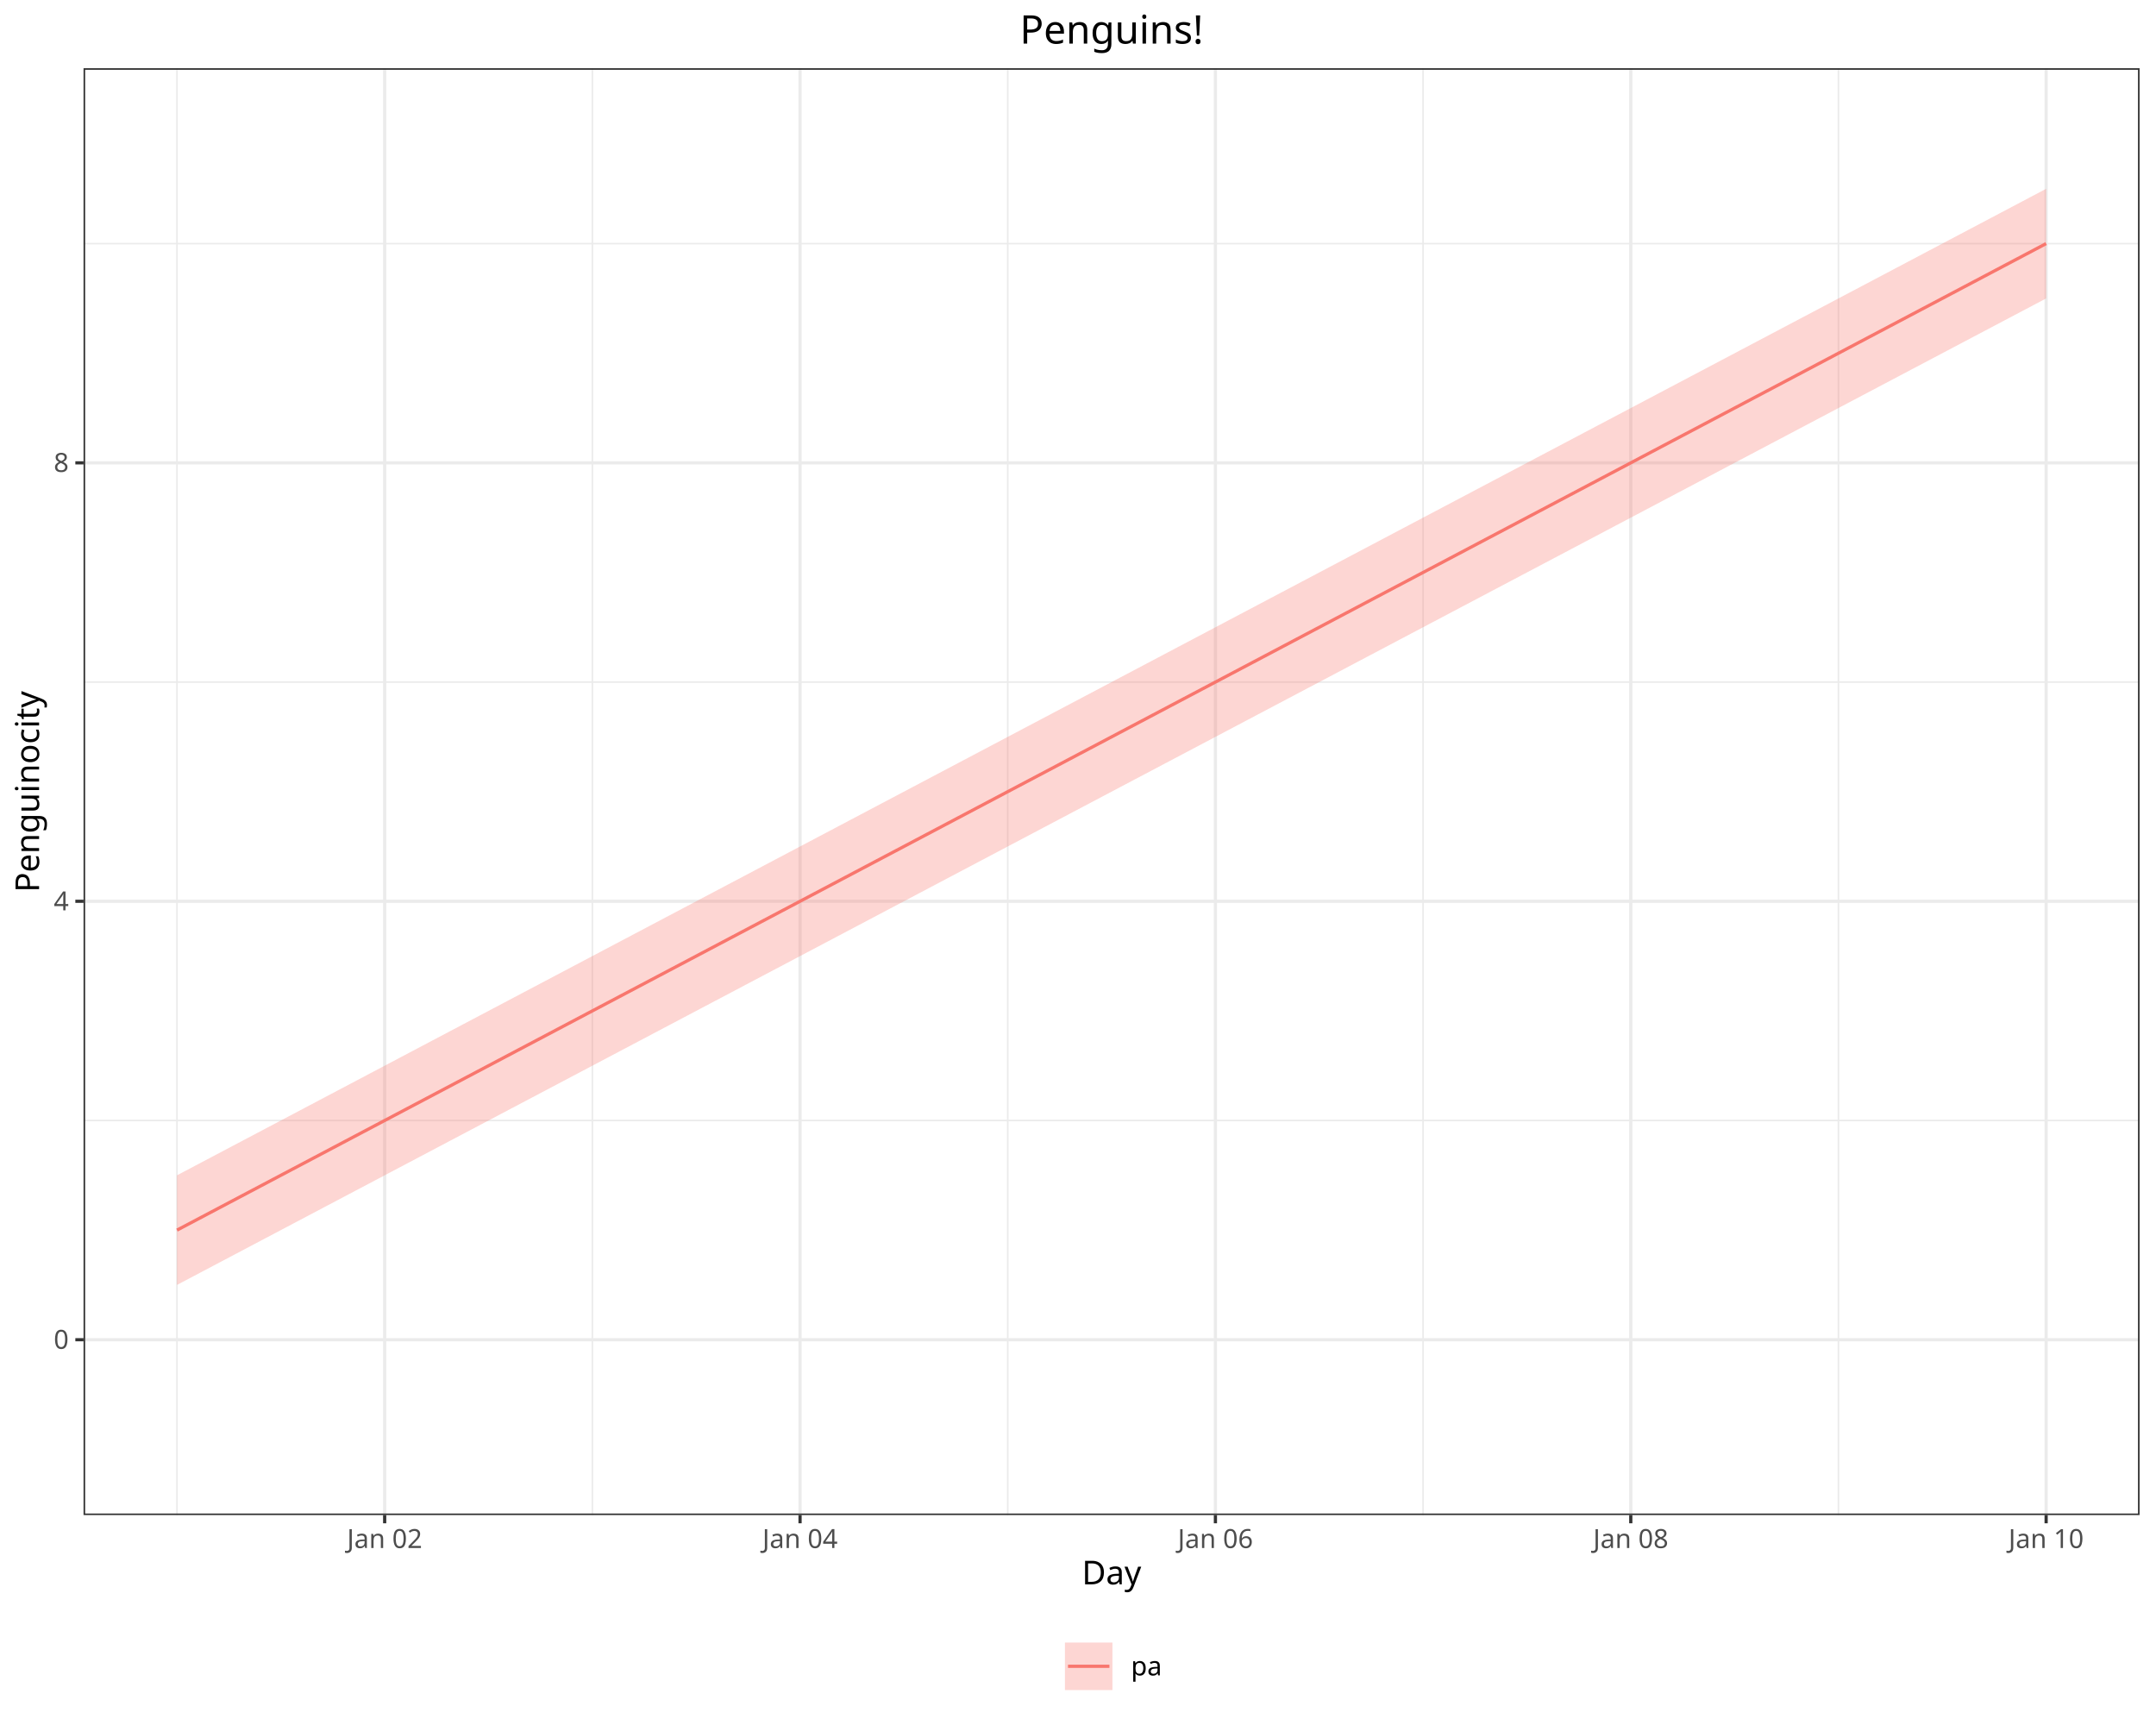
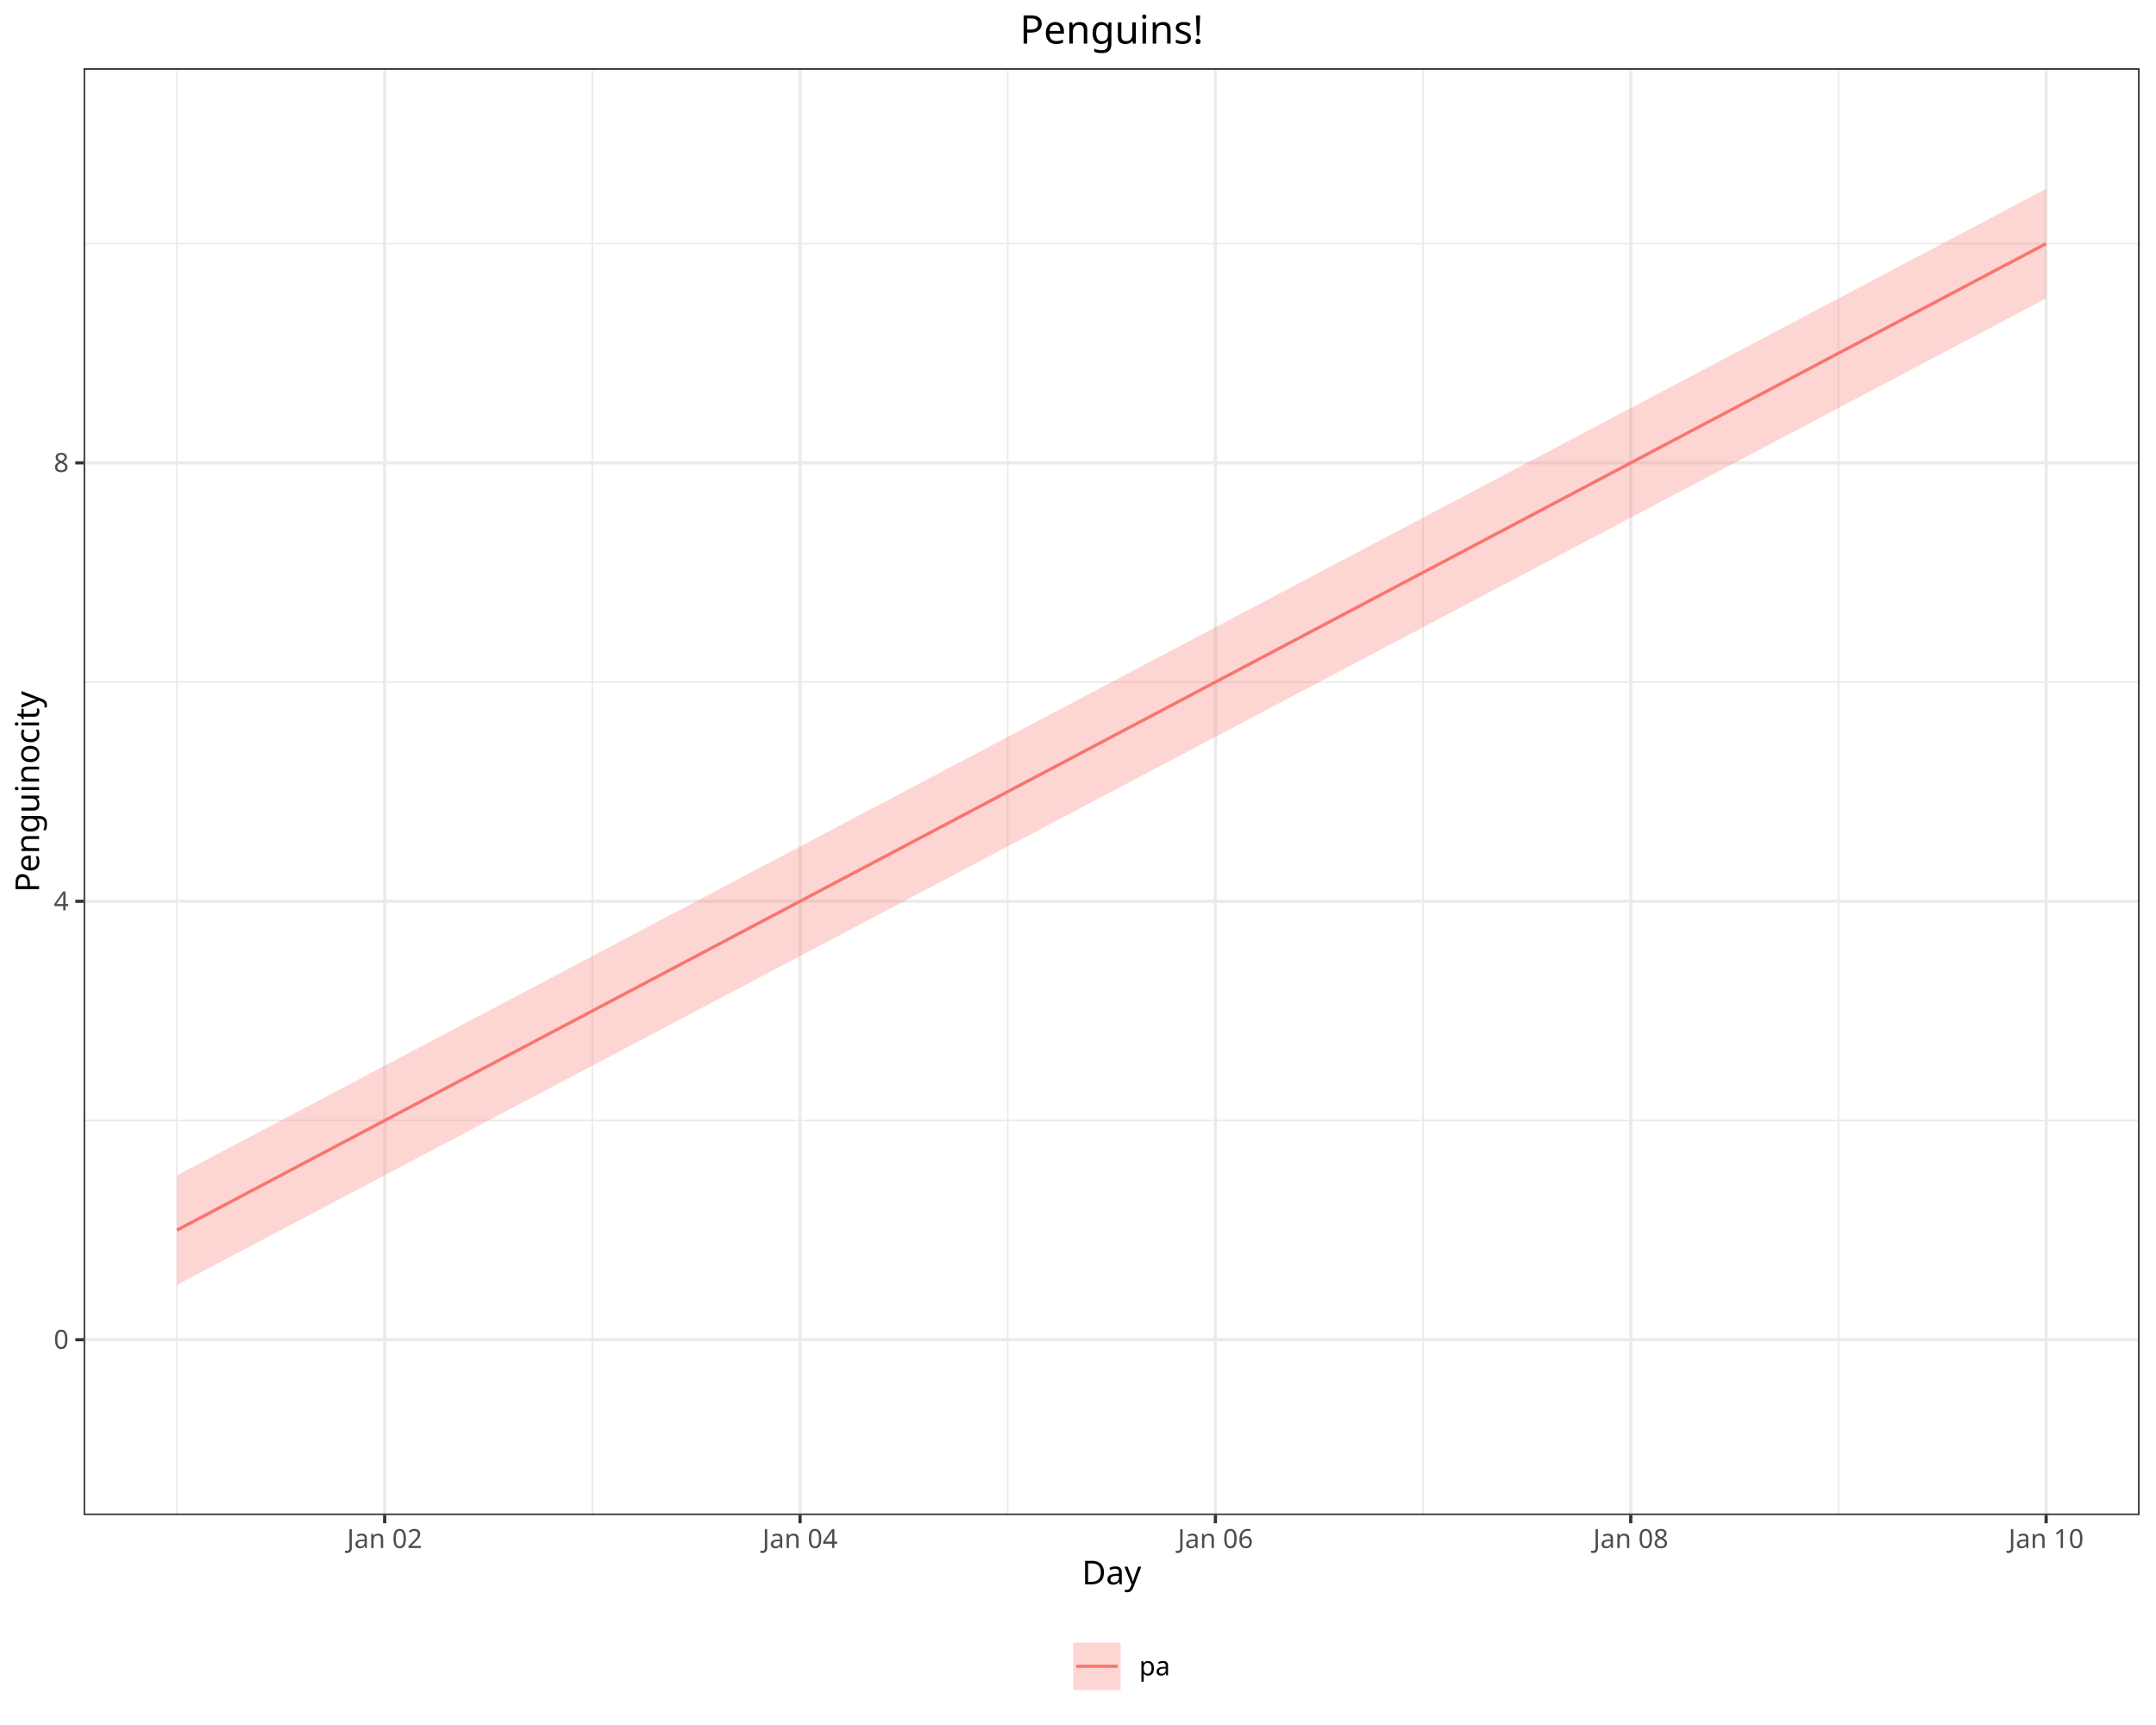
<svg xmlns="http://www.w3.org/2000/svg" class="svglite" data-engine-version="2.0" width="720.00pt" height="576.00pt" viewBox="0 0 720.00 576.00">
  <defs>
    <style type="text/css">
    .svglite line, .svglite polyline, .svglite polygon, .svglite path, .svglite rect, .svglite circle {
      fill: none;
      stroke: #000000;
      stroke-linecap: round;
      stroke-linejoin: round;
      stroke-miterlimit: 10.00;
    }
  </style>
  </defs>
  <rect width="100%" height="100%" style="stroke: none; fill: #FFFFFF;" />
  <defs>
    <clipPath id="cpMC4wMHw3MjAuMDB8MC4wMHw1NzYuMDA=">
      <rect x="0.00" y="0.00" width="720.00" height="576.00" />
    </clipPath>
  </defs>
  <g clip-path="url(#cpMC4wMHw3MjAuMDB8MC4wMHw1NzYuMDA=)">
    <rect x="0.00" y="0.00" width="720.00" height="576.00" style="stroke-width: 1.07; stroke: #FFFFFF; fill: #FFFFFF;" />
  </g>
  <defs>
    <clipPath id="cpMjcuOTB8NzE0LjUyfDIyLjc4fDUwNS45MQ==">
      <rect x="27.90" y="22.78" width="686.62" height="483.13" />
    </clipPath>
  </defs>
  <g clip-path="url(#cpMjcuOTB8NzE0LjUyfDIyLjc4fDUwNS45MQ==)">
    <rect x="27.90" y="22.78" width="686.62" height="483.13" style="stroke-width: 1.07; stroke: none; fill: #FFFFFF;" />
    <polyline points="27.90,374.15 714.52,374.15 " style="stroke-width: 0.53; stroke: #EBEBEB; stroke-linecap: butt;" />
    <polyline points="27.90,227.75 714.52,227.75 " style="stroke-width: 0.53; stroke: #EBEBEB; stroke-linecap: butt;" />
    <polyline points="27.90,81.34 714.52,81.34 " style="stroke-width: 0.53; stroke: #EBEBEB; stroke-linecap: butt;" />
    <polyline points="59.11,505.91 59.11,22.78 " style="stroke-width: 0.53; stroke: #EBEBEB; stroke-linecap: butt;" />
    <polyline points="197.82,505.91 197.82,22.78 " style="stroke-width: 0.53; stroke: #EBEBEB; stroke-linecap: butt;" />
    <polyline points="336.53,505.91 336.53,22.78 " style="stroke-width: 0.53; stroke: #EBEBEB; stroke-linecap: butt;" />
    <polyline points="475.24,505.91 475.24,22.78 " style="stroke-width: 0.53; stroke: #EBEBEB; stroke-linecap: butt;" />
    <polyline points="613.95,505.91 613.95,22.78 " style="stroke-width: 0.53; stroke: #EBEBEB; stroke-linecap: butt;" />
    <polyline points="27.90,447.35 714.52,447.35 " style="stroke-width: 1.07; stroke: #EBEBEB; stroke-linecap: butt;" />
    <polyline points="27.90,300.95 714.52,300.95 " style="stroke-width: 1.07; stroke: #EBEBEB; stroke-linecap: butt;" />
    <polyline points="27.90,154.55 714.52,154.55 " style="stroke-width: 1.07; stroke: #EBEBEB; stroke-linecap: butt;" />
    <polyline points="128.46,505.91 128.46,22.78 " style="stroke-width: 1.07; stroke: #EBEBEB; stroke-linecap: butt;" />
    <polyline points="267.18,505.91 267.18,22.78 " style="stroke-width: 1.07; stroke: #EBEBEB; stroke-linecap: butt;" />
    <polyline points="405.89,505.91 405.89,22.78 " style="stroke-width: 1.07; stroke: #EBEBEB; stroke-linecap: butt;" />
    <polyline points="544.60,505.91 544.60,22.78 " style="stroke-width: 1.07; stroke: #EBEBEB; stroke-linecap: butt;" />
    <polyline points="683.31,505.91 683.31,22.78 " style="stroke-width: 1.07; stroke: #EBEBEB; stroke-linecap: butt;" />
    <polyline points="59.11,410.75 128.46,374.15 197.82,337.55 267.18,300.95 336.53,264.35 405.89,227.75 475.24,191.15 544.60,154.55 613.95,117.95 683.31,81.34 " style="stroke-width: 1.07; stroke: #F8766D; stroke-linecap: butt;" />
    <polygon points="59.11,392.45 128.46,355.85 197.82,319.25 267.18,282.65 336.53,246.05 405.89,209.45 475.24,172.85 544.60,136.25 613.95,99.65 683.31,63.04 683.31,99.65 613.95,136.25 544.60,172.85 475.24,209.45 405.89,246.05 336.53,282.65 267.18,319.25 197.82,355.85 128.46,392.45 59.11,429.05 " style="stroke-width: 0.00; stroke: none; stroke-linecap: butt; fill: #F8766D; fill-opacity: 0.30;" />
    <polyline points="59.11,392.45 128.46,355.85 197.82,319.25 267.18,282.65 336.53,246.05 405.89,209.45 475.24,172.85 544.60,136.25 613.95,99.65 683.31,63.04 " style="stroke-width: 1.07; stroke: none; stroke-linecap: butt;" />
    <polyline points="683.31,99.65 613.95,136.25 544.60,172.85 475.24,209.45 405.89,246.05 336.53,282.65 267.18,319.25 197.82,355.85 128.46,392.45 59.11,429.05 " style="stroke-width: 1.07; stroke: none; stroke-linecap: butt;" />
    <rect x="27.90" y="22.78" width="686.62" height="483.13" style="stroke-width: 1.07; stroke: #333333;" />
  </g>
  <g clip-path="url(#cpMC4wMHw3MjAuMDB8MC4wMHw1NzYuMDA=)">
    <text x="22.97" y="450.38" text-anchor="end" style="font-size: 8.80px; fill: #4D4D4D; font-family: sans;" textLength="4.89px" lengthAdjust="spacingAndGlyphs">0</text>
    <text x="22.97" y="303.98" text-anchor="end" style="font-size: 8.80px; fill: #4D4D4D; font-family: sans;" textLength="4.89px" lengthAdjust="spacingAndGlyphs">4</text>
    <text x="22.97" y="157.57" text-anchor="end" style="font-size: 8.80px; fill: #4D4D4D; font-family: sans;" textLength="4.89px" lengthAdjust="spacingAndGlyphs">8</text>
    <polyline points="25.16,447.35 27.90,447.35 " style="stroke-width: 1.07; stroke: #333333; stroke-linecap: butt;" />
    <polyline points="25.16,300.95 27.90,300.95 " style="stroke-width: 1.07; stroke: #333333; stroke-linecap: butt;" />
    <polyline points="25.16,154.55 27.90,154.55 " style="stroke-width: 1.07; stroke: #333333; stroke-linecap: butt;" />
    <polyline points="128.46,508.65 128.46,505.91 " style="stroke-width: 1.07; stroke: #333333; stroke-linecap: butt;" />
    <polyline points="267.18,508.65 267.18,505.91 " style="stroke-width: 1.07; stroke: #333333; stroke-linecap: butt;" />
    <polyline points="405.89,508.65 405.89,505.91 " style="stroke-width: 1.07; stroke: #333333; stroke-linecap: butt;" />
    <polyline points="544.60,508.65 544.60,505.91 " style="stroke-width: 1.07; stroke: #333333; stroke-linecap: butt;" />
    <polyline points="683.31,508.65 683.31,505.91 " style="stroke-width: 1.07; stroke: #333333; stroke-linecap: butt;" />
    <text x="128.46" y="516.90" text-anchor="middle" style="font-size: 8.80px; fill: #4D4D4D; font-family: sans;" textLength="26.43px" lengthAdjust="spacingAndGlyphs">Jan 02</text>
    <text x="267.18" y="516.90" text-anchor="middle" style="font-size: 8.80px; fill: #4D4D4D; font-family: sans;" textLength="26.43px" lengthAdjust="spacingAndGlyphs">Jan 04</text>
    <text x="405.89" y="516.90" text-anchor="middle" style="font-size: 8.80px; fill: #4D4D4D; font-family: sans;" textLength="26.43px" lengthAdjust="spacingAndGlyphs">Jan 06</text>
    <text x="544.60" y="516.90" text-anchor="middle" style="font-size: 8.80px; fill: #4D4D4D; font-family: sans;" textLength="26.43px" lengthAdjust="spacingAndGlyphs">Jan 08</text>
    <text x="683.31" y="516.90" text-anchor="middle" style="font-size: 8.80px; fill: #4D4D4D; font-family: sans;" textLength="26.43px" lengthAdjust="spacingAndGlyphs">Jan 10</text>
    <text x="371.21" y="529.04" text-anchor="middle" style="font-size: 11.00px; font-family: sans;" textLength="19.57px" lengthAdjust="spacingAndGlyphs">Day</text>
    <text transform="translate(13.05,264.35) rotate(-90)" text-anchor="middle" style="font-size: 11.00px; font-family: sans;" textLength="63.00px" lengthAdjust="spacingAndGlyphs">Penguinocity</text>
-     <rect x="349.46" y="542.28" width="43.51" height="28.24" style="stroke-width: 1.07; stroke: none; fill: #FFFFFF;" />
-     <rect x="354.94" y="547.76" width="17.28" height="17.28" style="stroke-width: 1.07; stroke: none; fill: #FFFFFF;" />
-     <line x1="356.66" y1="556.40" x2="370.49" y2="556.40" style="stroke-width: 1.07; stroke: #F8766D; stroke-linecap: butt;" />
-     <rect x="355.64" y="548.47" width="15.86" height="15.86" style="stroke-width: 1.07; stroke: none; stroke-linecap: butt; fill: #F8766D; fill-opacity: 0.30;" />
-     <text x="377.69" y="559.43" style="font-size: 8.80px; font-family: sans;" textLength="9.79px" lengthAdjust="spacingAndGlyphs">pa</text>
+     <rect x="346.72" y="542.28" width="48.99" height="28.24" style="stroke-width: 1.07; stroke: none; fill: #FFFFFF;" />
+     <rect x="357.68" y="547.76" width="17.28" height="17.28" style="stroke-width: 1.07; stroke: none; fill: #FFFFFF;" />
+     <line x1="359.40" y1="556.40" x2="373.23" y2="556.40" style="stroke-width: 1.07; stroke: #F8766D; stroke-linecap: butt;" />
+     <rect x="358.38" y="548.47" width="15.86" height="15.86" style="stroke-width: 1.07; stroke: none; stroke-linecap: butt; stroke-linejoin: miter; fill: #F8766D; fill-opacity: 0.30;" />
+     <text x="380.43" y="559.43" style="font-size: 8.80px; font-family: sans;" textLength="9.79px" lengthAdjust="spacingAndGlyphs">pa</text>
    <text x="371.21" y="14.56" text-anchor="middle" style="font-size: 13.20px; font-family: sans;" textLength="58.72px" lengthAdjust="spacingAndGlyphs">Penguins!</text>
  </g>
</svg>
